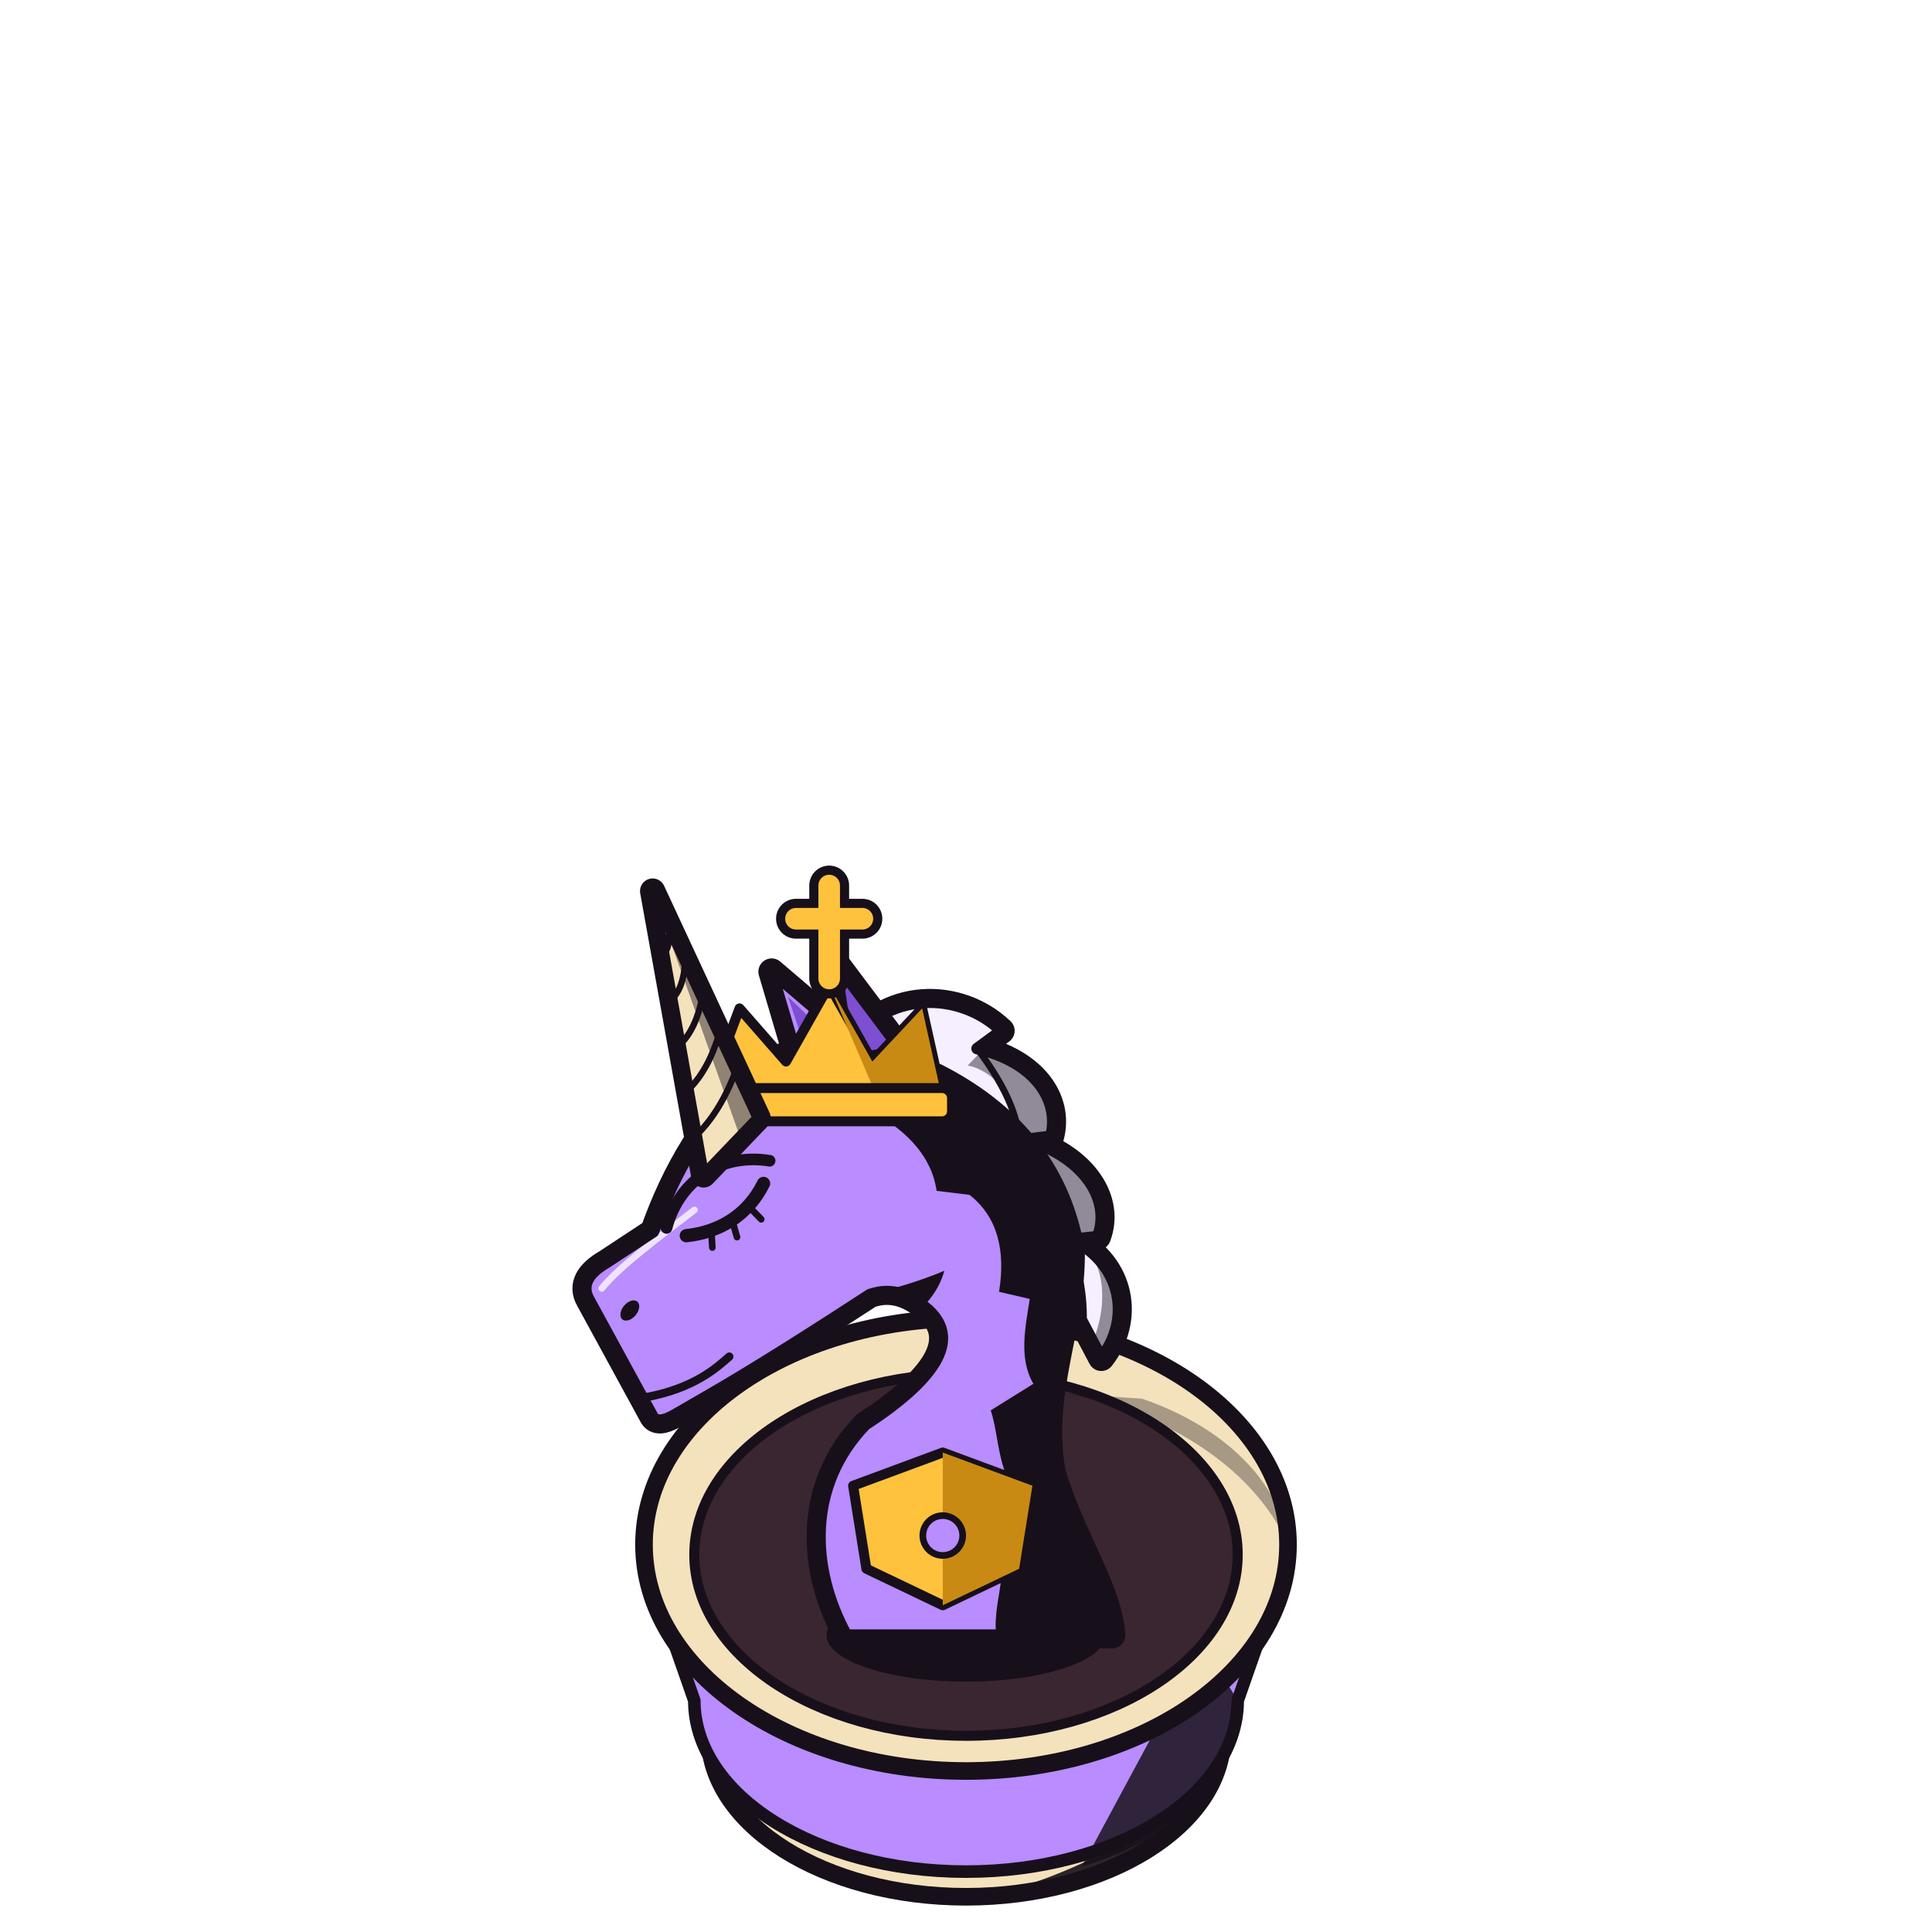
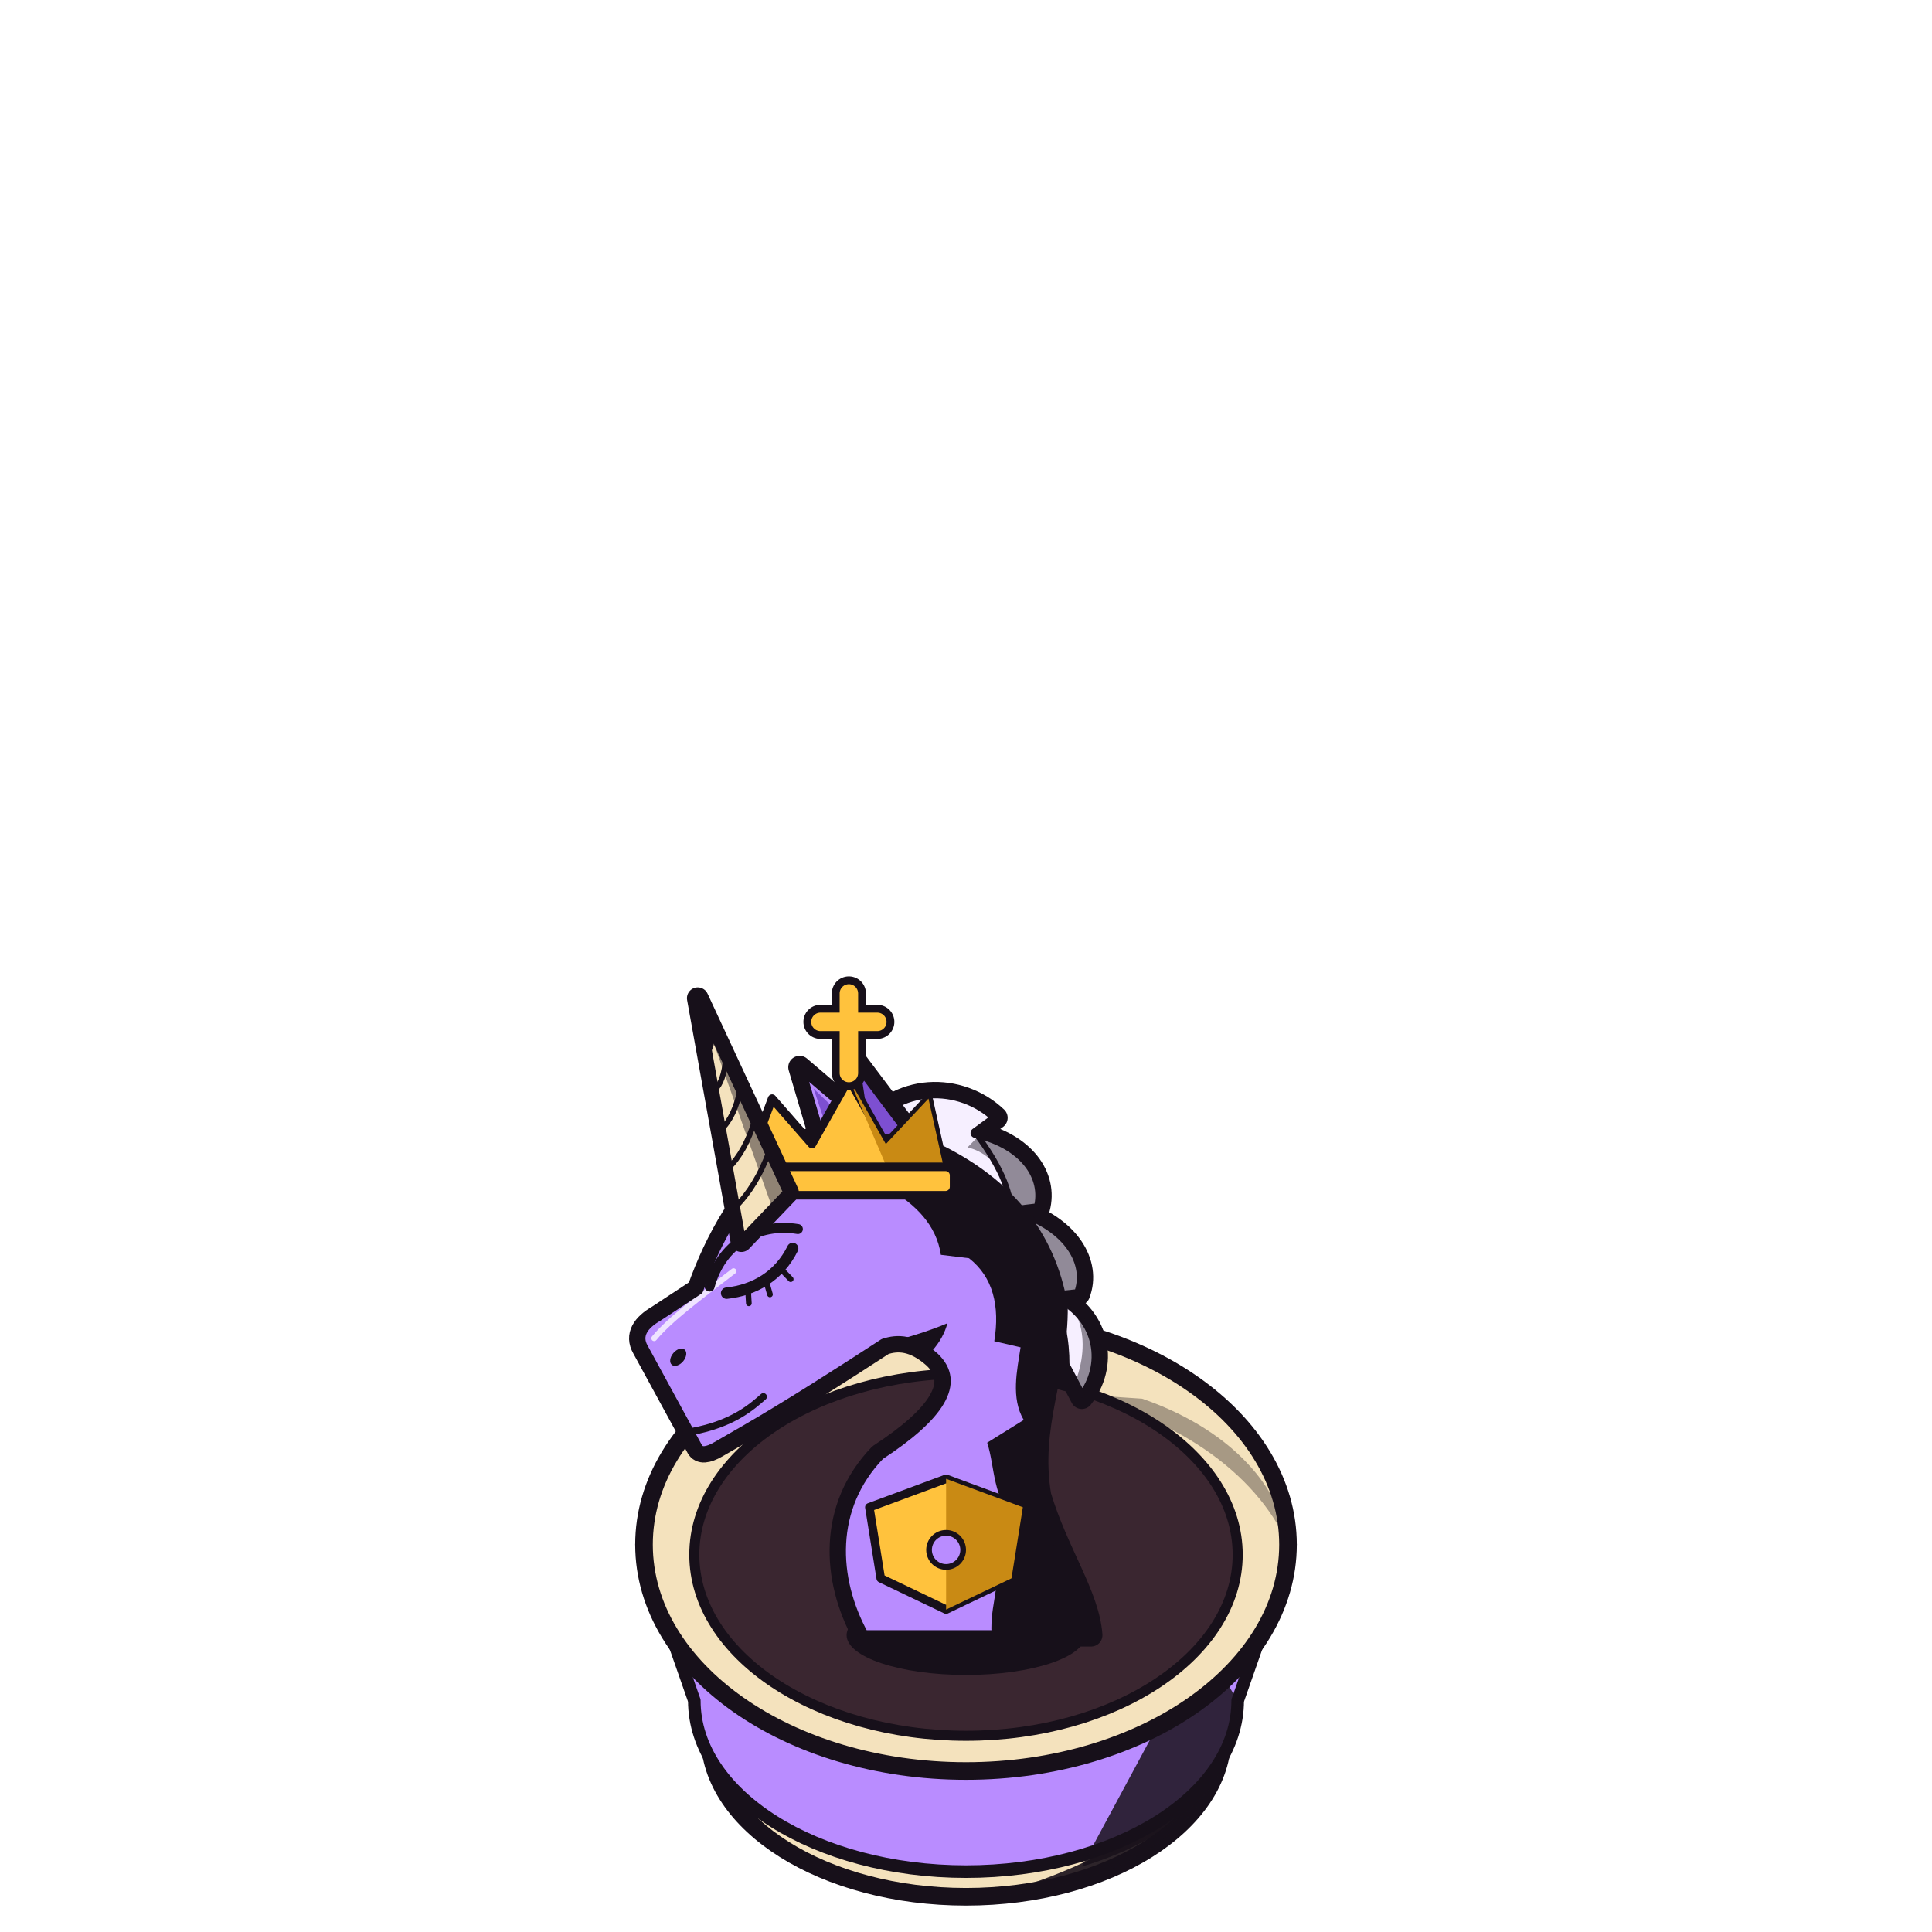
<svg xmlns="http://www.w3.org/2000/svg" viewBox="0 0 768 768" width="768" height="768">
  <path d="M256,614 L282,690 A102,64 0 0 0 486,690 L512,614 Z" fill="#f4e2bd" stroke="#17101a" stroke-width="7" stroke-linejoin="round" />
  <path d="M498,614 L486,690 A102,64 0 0 1 392,754 C440,742 478,716 486,690 Z" fill="#17101a" opacity=".9" />
  <path d="M262,636 L276,676 A108,68 0 0 0 492,676 L506,636 A128,90 0 0 1 262,636 Z" fill="#b98cff" stroke="#17101a" stroke-width="5" stroke-linejoin="round" />
  <path d="M470,640 L492,676 A108,68 0 0 1 430,742 L458,690 Z" fill="#17101a" opacity=".85" />
  <ellipse cx="384" cy="614" rx="128" ry="90" fill="#f4e2bd" stroke="#17101a" stroke-width="7" />
  <ellipse cx="384" cy="618" rx="108" ry="72" fill="#3a2630" stroke="#17101a" stroke-width="4" />
  <path d="M424,554 A128,90 0 0 1 512,614 A108,72 0 0 0 454,556 Z" fill="#17101a" opacity=".35" />
-   <g transform="translate(384 650) scale(0.66) translate(-384 -650)">
+   <g transform="translate(384 650) scale(0.565) translate(-384 -650)">
    <ellipse cx="384" cy="650" rx="84" ry="28" fill="#17101a" />
    <path d="M311.8,296.1 C335.7,261.5 379.6,261.6 405.3,286.0 L390.7,296.7 C425.2,304.5 440.9,327.8 435.1,349.6 L420.0,351.4 C456.5,362.7 471.5,388.7 463.3,410.0 L447.9,411.6 C479.0,427.3 483.1,460.6 465.5,482.9 L453.3,459.8 C453.5,425.0 439.8,397.7 416.1,376.8 C390.9,345.1 360.5,316.5 311.8,296.1 Z" fill="none" stroke="#17101a" stroke-width="16" stroke-linejoin="round" />
    <path d="M311.8,296.1 C335.7,261.5 379.6,261.6 405.3,286.0 L390.7,296.7 C425.2,304.5 440.9,327.8 435.1,349.6 L420.0,351.4 C456.5,362.7 471.5,388.7 463.3,410.0 L447.9,411.6 C479.0,427.3 483.1,460.6 465.5,482.9 L453.3,459.8 C453.5,425.0 439.8,397.7 416.1,376.8 C390.9,345.1 360.5,316.5 311.8,296.1 Z" fill="#f6efff" stroke="#17101a" stroke-width="7" stroke-linejoin="round" />
    <path d="M390.7,296.7 C410.2,322.5 416.7,341.8 415.8,356.2 M420.0,351.4 C439.4,377.1 446.0,396.5 447.2,414.3" fill="none" stroke="#17101a" stroke-width="4" />
    <path d="M405.3,286.0 L390.7,296.7 C425.2,304.5 440.9,327.8 435.1,349.6 L420.0,351.4 C456.5,362.7 471.5,388.7 463.3,410.0 L447.9,411.6 C479.0,427.3 483.1,460.6 465.5,482.9 L462.0,468.9 C473.5,435.0 458.7,410.2 441.3,408.4 C448.6,381.1 433.2,362.3 416.0,360.6 C421.6,334.3 403.2,310.3 385.0,306.9 Z" fill="#17101a" opacity=".45" />
    <clipPath id="c6">
      <path d="M195.2,518.1 L156.9,447.9 C151.9,439.2 156.9,431.7 167.3,425.7 L195.7,407.0 C208.0,372.2 228.1,335.2 259.8,310.0 C283.8,291.5 312.3,288.9 335.7,305.4 L365.7,313.5 C408.2,335.1 438.9,368.2 447.6,418.8 C448.1,466.0 427.6,502.3 436.0,552.0 C448.0,592.0 470.0,622.0 472.0,650.0 L312.0,650.0 C290.0,610.0 288.0,560.0 323.3,523.3 C365.1,496.0 380.9,472.5 361.6,454.4 C347.4,441.8 335.8,441.6 326.1,444.9 C295.9,464.6 258.8,488.3 229.4,505.3 L208.6,517.3 C201.7,521.3 197.2,521.6 195.2,518.1 Z" />
    </clipPath>
    <path d="M195.2,518.1 L156.9,447.9 C151.9,439.2 156.9,431.7 167.3,425.7 L195.7,407.0 C208.0,372.2 228.1,335.2 259.8,310.0 C283.8,291.5 312.3,288.9 335.7,305.4 L365.7,313.5 C408.2,335.1 438.9,368.2 447.6,418.8 C448.1,466.0 427.6,502.3 436.0,552.0 C448.0,592.0 470.0,622.0 472.0,650.0 L312.0,650.0 C290.0,610.0 288.0,560.0 323.3,523.3 C365.1,496.0 380.9,472.5 361.6,454.4 C347.4,441.8 335.8,441.6 326.1,444.9 C295.9,464.6 258.8,488.3 229.4,505.3 L208.6,517.3 C201.7,521.3 197.2,521.6 195.2,518.1 Z" fill="none" stroke="#17101a" stroke-width="16" stroke-linejoin="round" />
    <path d="M195.2,518.1 L156.9,447.9 C151.9,439.2 156.9,431.7 167.3,425.7 L195.7,407.0 C208.0,372.2 228.1,335.2 259.8,310.0 C283.8,291.5 312.3,288.9 335.7,305.4 L365.7,313.5 C408.2,335.1 438.9,368.2 447.6,418.8 C448.1,466.0 427.6,502.3 436.0,552.0 C448.0,592.0 470.0,622.0 472.0,650.0 L312.0,650.0 C290.0,610.0 288.0,560.0 323.3,523.3 C365.1,496.0 380.9,472.5 361.6,454.4 C347.4,441.8 335.8,441.6 326.1,444.9 C295.9,464.6 258.8,488.3 229.4,505.3 L208.6,517.3 C201.7,521.3 197.2,521.6 195.2,518.1 Z" fill="#b98cff" />
    <g clip-path="url(#c6)">
      <path d="M276.3,286.6 L404.5,212.6 L448.5,288.8 L488.5,358.1 L527.7,451.3 L520.0,560.0 L520.0,660.0 L404.0,660.0 C396.0,632.0 414.0,612.0 400.0,592.0 L420.0,574.0 C402.0,552.0 404.6,532.0 398.9,514.6 L424.6,498.6 C415.5,483.2 419.9,463.8 422.4,447.5 L403.9,443.2 C407.9,418.5 403.1,398.1 386.1,384.8 L366.3,382.4 C363.2,361.1 348.0,346.8 330.3,336.2 C326.5,317.6 298.7,301.4 276.3,286.6 Z" fill="#17101a" />
      <g transform="translate(44 0) rotate(-30 404 520)">
        <path d="M336,394 C300,396 256,398 222,398 C246,408 290,414 336,418 C356,420 372,414 382,404 C366,402 350,398 336,394 Z" fill="#17101a" />
        <path d="M198,310 C214,304 240,301 270,297" fill="none" stroke="#efe4ff" stroke-width="4" stroke-linecap="round" />
      </g>
    </g>
    <path d="M195.2,518.1 L156.9,447.9 C151.9,439.2 156.9,431.7 167.3,425.7 L195.7,407.0 C208.0,372.2 228.1,335.2 259.8,310.0 C283.8,291.5 312.3,288.9 335.7,305.4 L365.7,313.5 C408.2,335.1 438.9,368.2 447.6,418.8 C448.1,466.0 427.6,502.3 436.0,552.0 C448.0,592.0 470.0,622.0 472.0,650.0 L312.0,650.0 C290.0,610.0 288.0,560.0 323.3,523.3 C365.1,496.0 380.9,472.5 361.6,454.4 C347.4,441.8 335.8,441.6 326.1,444.9 C295.9,464.6 258.8,488.3 229.4,505.3 L208.6,517.3 C201.7,521.3 197.2,521.6 195.2,518.1 Z" fill="none" stroke="#17101a" stroke-width="7" stroke-linejoin="round" />
    <g transform="translate(44 0) rotate(-30 404 520)">
      <g transform="translate(284,304)">
        <g transform="scale(1)">
          <path d="M-26,4 C-8,12 12,12 30,0" fill="none" stroke="#17101a" stroke-width="8" stroke-linecap="round" />
          <path d="M-12,10 L-16,18 M2,12 L0,20 M16,10 L18,18" stroke="#17101a" stroke-width="4" stroke-linecap="round" />
          <path d="M-34,-6 C-12,-28 18,-28 40,-10" fill="none" stroke="#17101a" stroke-width="7" stroke-linecap="round" />
        </g>
      </g>
      <ellipse cx="206" cy="330" rx="7" ry="4.5" fill="#17101a" transform="rotate(-20 206 330)" />
      <path d="M188,380 C216,390 234,386 244,384" fill="none" stroke="#17101a" stroke-width="5" stroke-linecap="round" />
    </g>
    <g transform="translate(44 0) rotate(-30 404 520)">
      <path d="M368,254 L382,196 L404,258 Z" fill="none" stroke="#17101a" stroke-width="16" stroke-linejoin="round" />
      <path d="M368,254 L382,196 L404,258 Z" fill="#b98cff" stroke="#17101a" stroke-width="7" stroke-linejoin="round" />
      <path d="M376,248 L383,214 L394,252 Z" fill="#7d4fd1" />
      <path d="M396,266 L418,210 L426,276 Z" fill="none" stroke="#17101a" stroke-width="16" stroke-linejoin="round" />
      <path d="M396,266 L418,210 L426,276 Z" fill="#7d4fd1" stroke="#17101a" stroke-width="7" stroke-linejoin="round" />
    </g>
    <g transform="translate(-76.4 50.5)">
      <g transform="translate(6 8)">
        <path d="M300,262 L318,214 L346,246 L372,200 L398,246 L428,214 L440,268 Z" fill="#ffc23d" stroke="#17101a" stroke-width="6" stroke-linejoin="round" />
        <path d="M372,200 L398,246 L428,214 L440,268 L402,270 Z" fill="#c98a14" />
        <rect x="296" y="262" width="150" height="20" rx="6" fill="#ffc23d" stroke="#17101a" stroke-width="6" />
        <path d="M372,196 L372,140 M352,160 L392,160" stroke="#17101a" stroke-width="24" stroke-linecap="round" />
        <path d="M372,196 L372,140 M352,160 L392,160" stroke="#ffc23d" stroke-width="13" stroke-linecap="round" />
      </g>
    </g>
    <g transform="translate(44 0) rotate(-30 404 520)">
      <g transform="translate(310 272) scale(0.95) translate(-310 -272)">
        <path d="M284,282 L332,268 L346,110 Z" fill="none" stroke="#17101a" stroke-width="16" stroke-linejoin="round" />
        <path d="M284,282 L332,268 L346,110 Z" fill="#f4e2bd" stroke="#17101a" stroke-width="7" stroke-linejoin="round" />
        <path d="M316,273 L332,268 L346,110 Z" fill="#17101a" opacity=".45" />
        <path d="M292.68,257.92 Q313.81,252.37 334.94,234.82" fill="none" stroke="#17101a" stroke-width="4" />
        <path d="M302.6,230.4 Q319.89,225.97 337.18,209.54" fill="none" stroke="#17101a" stroke-width="4" />
        <path d="M312.52,202.88 Q325.97,199.57 339.42,184.26" fill="none" stroke="#17101a" stroke-width="4" />
        <path d="M322.44,175.36 Q332.05,173.17 341.66,158.98" fill="none" stroke="#17101a" stroke-width="4" />
        <path d="M332.36,147.84 Q338.13,146.77 343.9,133.7" fill="none" stroke="#17101a" stroke-width="4" />
      </g>
    </g>
    <path d="M330,560 L384,540 L438,560 L430,610 L384,632 L338,610 Z" fill="#ffc23d" stroke="#17101a" stroke-width="6" stroke-linejoin="round" transform="translate(-14 0)" />
    <path d="M384,540 L438,560 L430,610 L384,632 Z" fill="#c98a14" transform="translate(-14 0)" />
    <circle cx="370" cy="590" r="12" fill="#b98cff" stroke="#17101a" stroke-width="4" />
  </g>
</svg>
